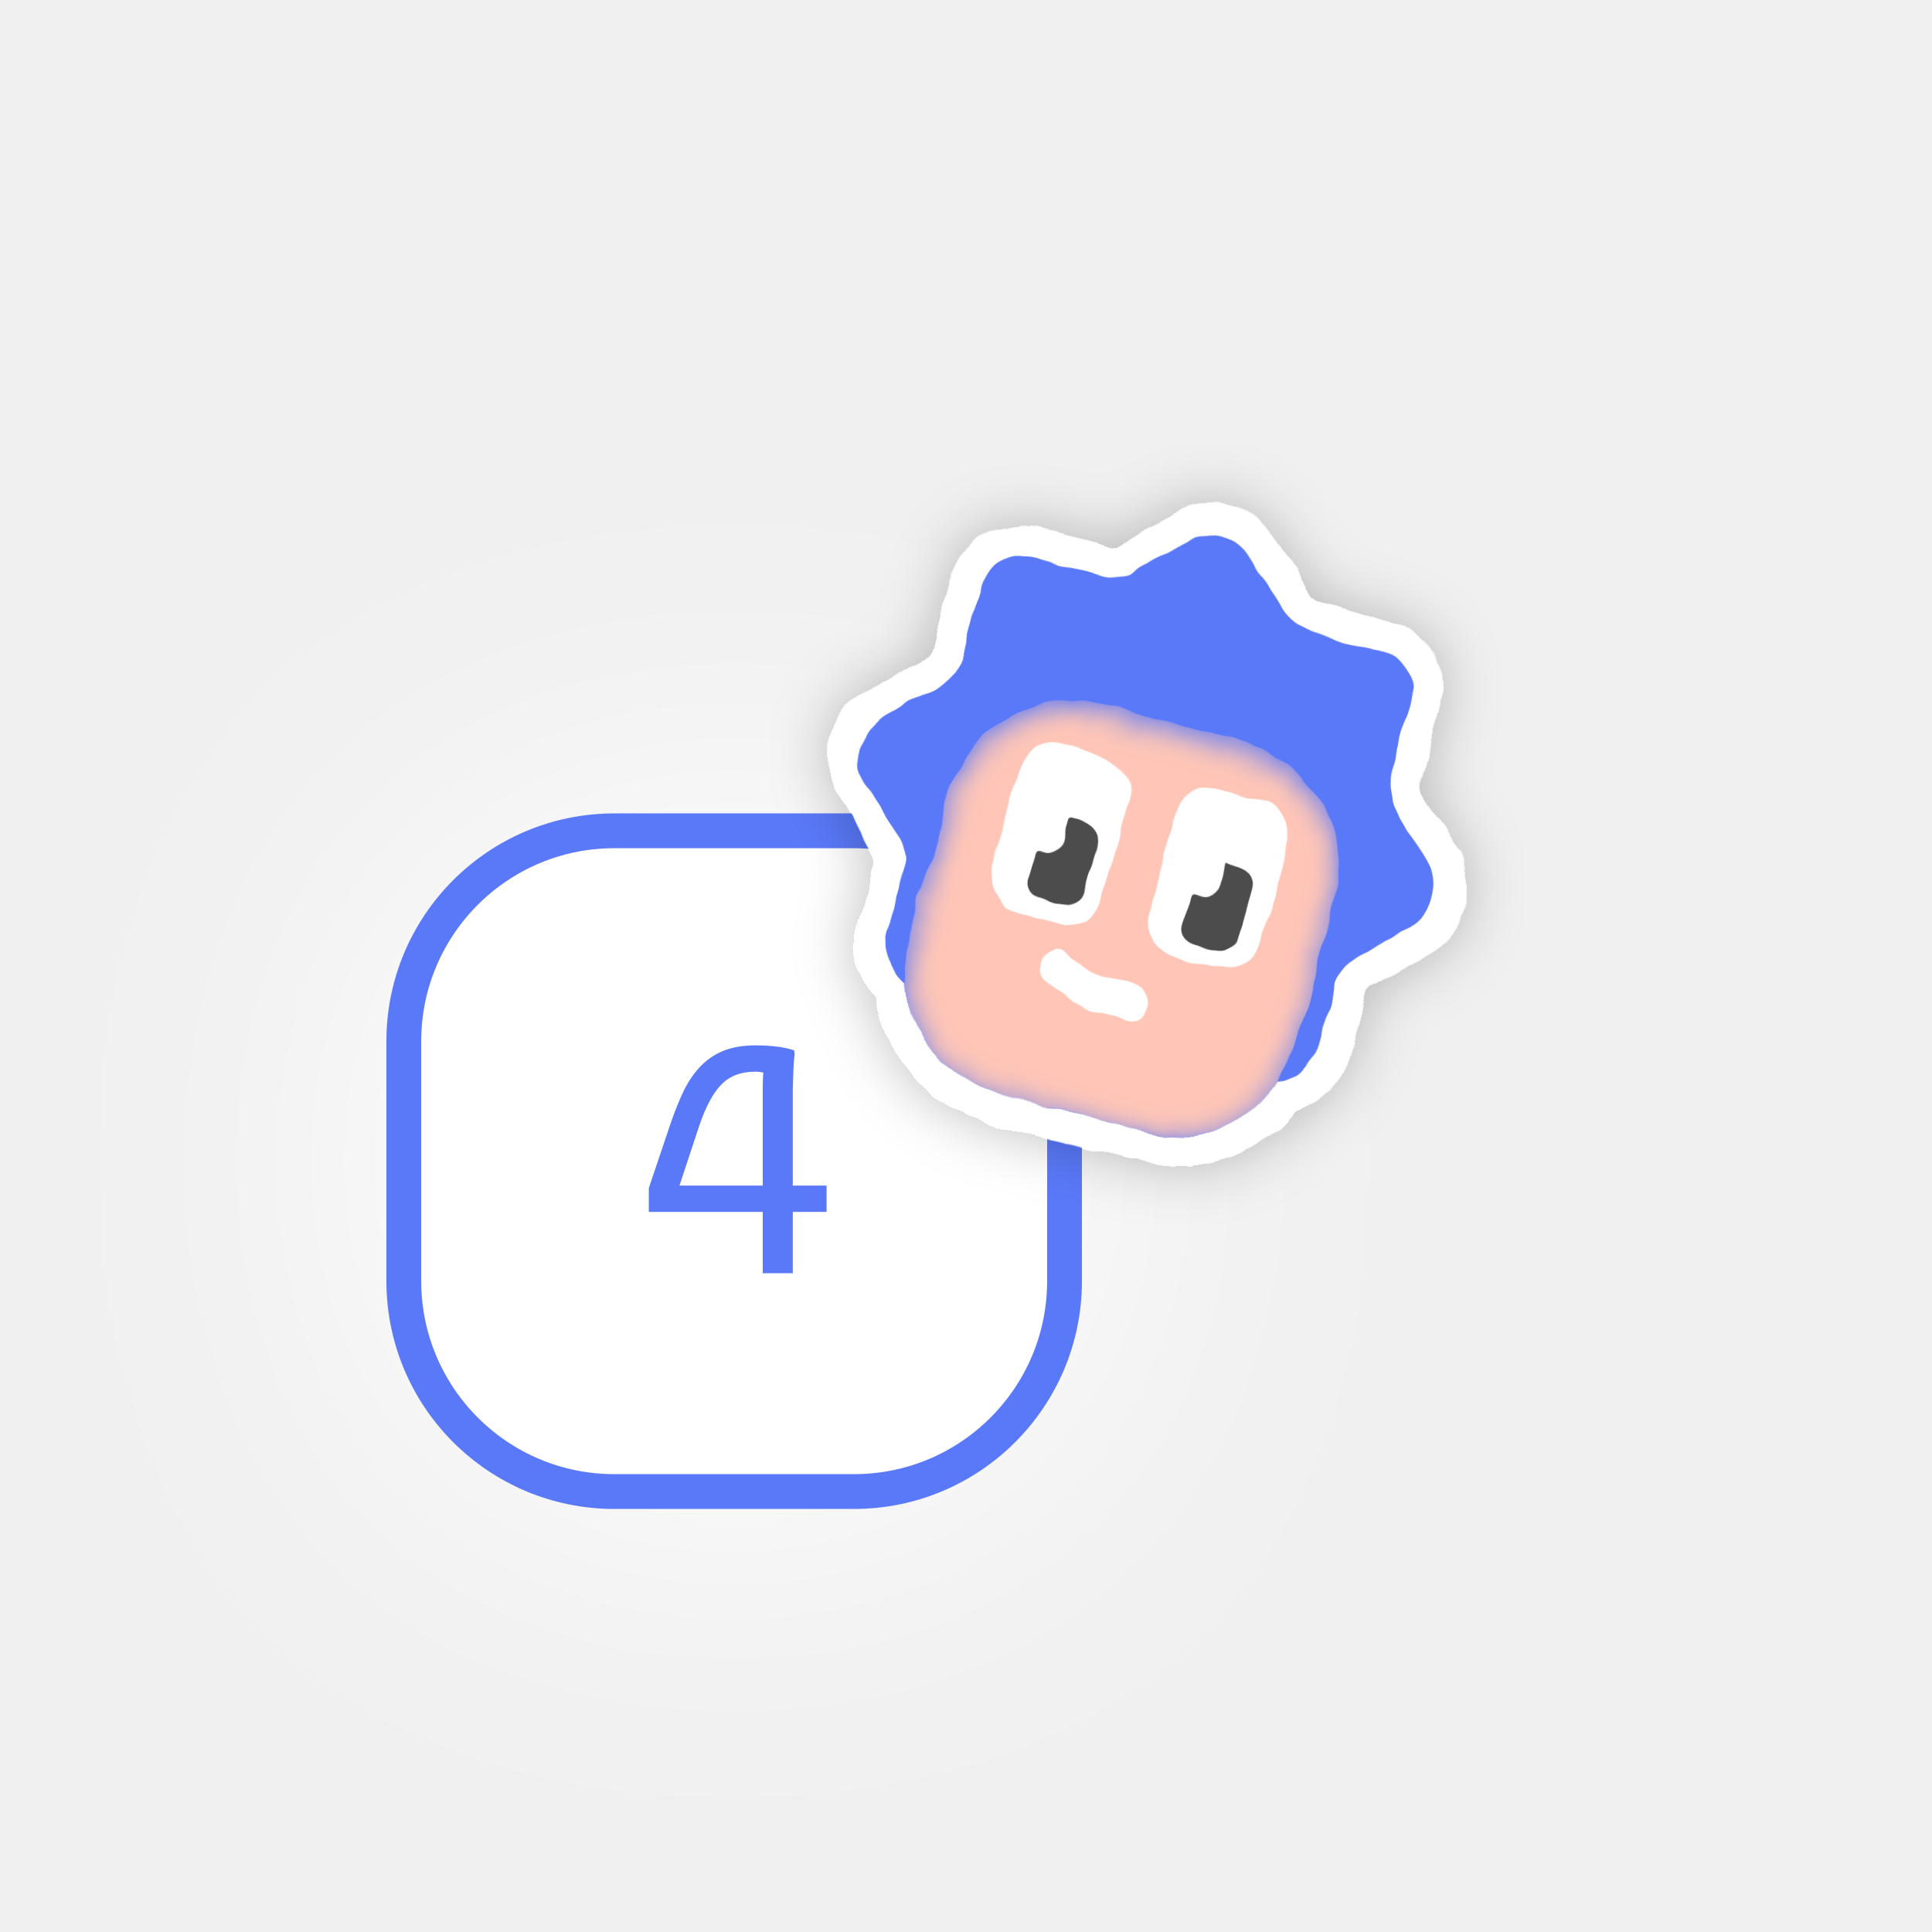
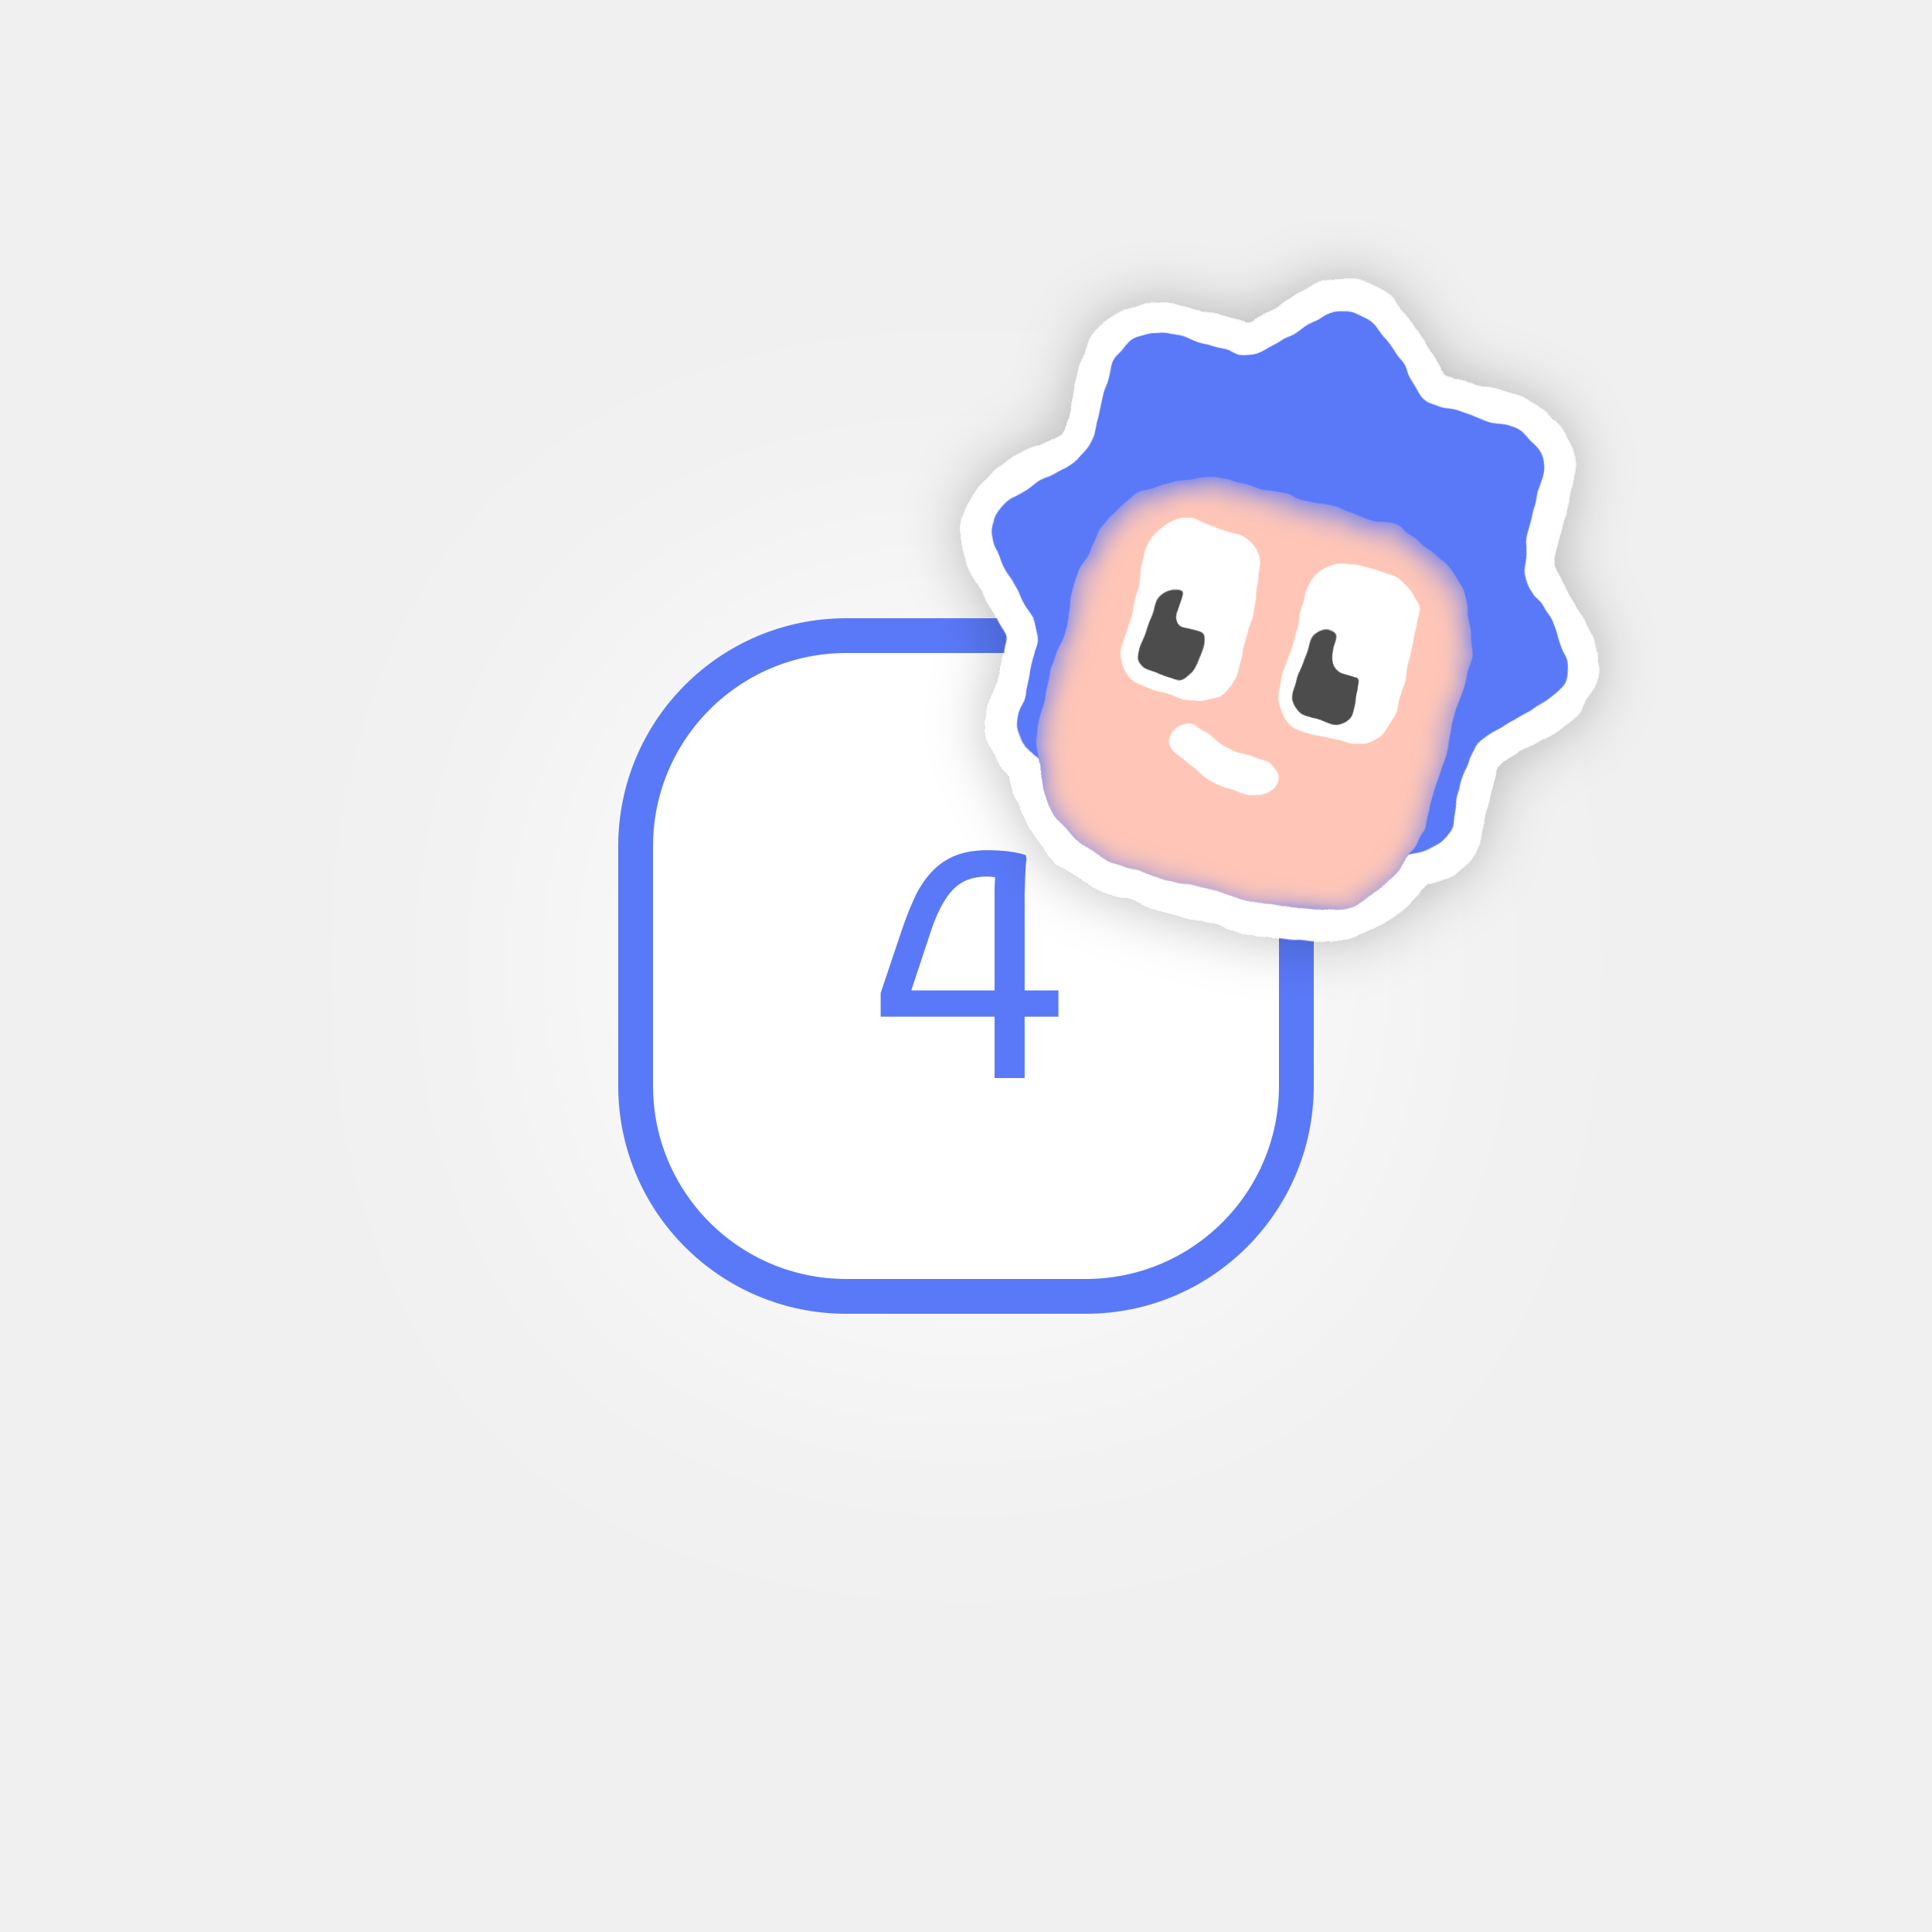
<svg xmlns="http://www.w3.org/2000/svg" width="500" height="500" viewBox="0 0 500 500" fill="none">
-   <g filter="url(#filter0_d_320_4543)">
-     <rect x="109" y="219.512" width="162" height="162" rx="50" fill="white" />
-     <rect x="104.5" y="215.012" width="171" height="171" rx="54.5" stroke="#5A79F9" stroke-width="9" />
-     <path d="M197.4 329.512V281.56C197.4 280.48 197.427 279.427 197.481 278.401C197.535 277.375 197.697 276.43 197.967 275.566L199.182 277.996C198.75 277.834 198.21 277.699 197.562 277.591C196.914 277.429 196.212 277.348 195.456 277.348C191.73 277.348 188.787 278.482 186.627 280.75C184.467 282.964 182.55 286.582 180.876 291.604L174.882 309.748L172.776 306.832H213.924V313.636H167.916V307.48L173.586 290.632C174.666 287.5 175.8 284.692 176.988 282.208C178.23 279.724 179.688 277.618 181.362 275.89C183.036 274.162 185.007 272.839 187.275 271.921C189.597 271.003 192.324 270.544 195.456 270.544C197.508 270.544 199.398 270.652 201.126 270.868C202.854 271.084 204.312 271.408 205.5 271.84L205.662 272.812C205.5 273.892 205.392 275.242 205.338 276.862C205.284 278.482 205.23 280.102 205.176 281.722C205.176 283.342 205.176 284.692 205.176 285.772V329.512H197.4Z" fill="#5A79F9" />
+   <g filter="url(#filter0_d_440_12420)">
+     <rect x="169" y="169" width="162" height="162" rx="50" fill="white" />
+     <rect x="164.5" y="164.5" width="171" height="171" rx="54.5" stroke="#5A79F9" stroke-width="9" />
+     <path d="M257.4 279V231.048C257.4 229.968 257.427 228.915 257.481 227.889C257.535 226.863 257.697 225.918 257.967 225.054L259.182 227.484C258.75 227.322 258.21 227.187 257.562 227.079C256.914 226.917 256.212 226.836 255.456 226.836C251.73 226.836 248.787 227.97 246.627 230.238C244.467 232.452 242.55 236.07 240.876 241.092L234.882 259.236L232.776 256.32H273.924V263.124H227.916V256.968L233.586 240.12C234.666 236.988 235.8 234.18 236.988 231.696C238.23 229.212 239.688 227.106 241.362 225.378C243.036 223.65 245.007 222.327 247.275 221.409C249.597 220.491 252.324 220.032 255.456 220.032C257.508 220.032 259.398 220.14 261.126 220.356C262.854 220.572 264.312 220.896 265.5 221.328L265.662 222.3C265.5 223.38 265.392 224.73 265.338 226.35C265.284 227.97 265.23 229.59 265.176 231.21C265.176 232.83 265.176 234.18 265.176 235.26V279H257.4Z" fill="#5A79F9" />
  </g>
-   <g filter="url(#filter1_d_320_4543)">
-     <g filter="url(#filter2_g_320_4543)">
-       <mask id="path-4-outside-1_320_4543" maskUnits="userSpaceOnUse" x="192.796" y="109.202" width="208.465" height="209.173" fill="black">
-         <rect fill="white" x="192.796" y="109.202" width="208.465" height="209.173" />
-         <path d="M308.023 139.999C313.541 136.813 320.598 138.704 323.784 144.222L331.748 158.018C333.278 160.667 335.798 162.601 338.753 163.393L356.742 168.213C362.897 169.862 366.549 176.188 364.9 182.343L360.08 200.331C359.288 203.287 359.703 206.436 361.232 209.086L369.845 224.004C373.031 229.522 371.141 236.578 365.623 239.764L350.704 248.378C348.055 249.908 346.121 252.427 345.329 255.383L341.056 271.33C339.751 276.2 335.518 279.5 330.758 279.849C329.991 281.081 329.168 282.192 328.253 283.208C323.674 288.293 317.603 291.798 310.91 293.221C303.302 294.838 294.538 292.49 277.011 287.793C259.484 283.097 250.72 280.748 244.939 275.544C239.855 270.966 236.35 264.894 234.928 258.202C234.643 256.863 234.483 255.49 234.436 254.039C230.491 251.355 228.477 246.382 229.781 241.514L233.982 225.838C234.773 222.883 234.359 219.734 232.829 217.084L224.017 201.821C220.832 196.303 222.722 189.247 228.24 186.061L243.503 177.249C246.153 175.72 248.086 173.199 248.878 170.244L253.625 152.527C255.274 146.372 261.601 142.72 267.755 144.369L285.474 149.117C288.429 149.908 291.578 149.494 294.228 147.964L308.023 139.999Z" />
+   <g filter="url(#filter1_d_440_12420)">
+     <g filter="url(#filter2_g_440_12420)">
+       <mask id="path-4-outside-1_440_12420" maskUnits="userSpaceOnUse" x="226.986" y="51.203" width="208.465" height="209.173" fill="black">
+         <rect fill="white" x="226.986" y="51.203" width="208.465" height="209.173" />
+         <path d="M342.214 82C347.732 78.814 354.788 80.705 357.974 86.223L365.939 100.018C367.469 102.668 369.989 104.601 372.944 105.393L390.933 110.213C397.087 111.862 400.74 118.188 399.091 124.343L394.271 142.332C393.479 145.288 393.893 148.437 395.423 151.086L404.036 166.004C407.222 171.523 405.331 178.579 399.813 181.765L384.895 190.378C382.245 191.908 380.312 194.428 379.52 197.384L375.247 213.33C373.942 218.2 369.708 221.5 364.949 221.849C364.182 223.082 363.358 224.192 362.443 225.209C357.865 230.294 351.794 233.798 345.102 235.221C337.493 236.838 328.729 234.49 311.202 229.793C293.675 225.097 284.911 222.749 279.13 217.544C274.045 212.966 270.541 206.895 269.118 200.203C268.834 198.864 268.674 197.489 268.627 196.038C264.682 193.355 262.668 188.382 263.972 183.514L268.172 167.839C268.964 164.884 268.55 161.734 267.02 159.085L258.208 143.822C255.022 138.304 256.913 131.247 262.431 128.061L277.694 119.25C280.343 117.72 282.277 115.2 283.069 112.245L287.816 94.527C289.465 88.373 295.791 84.72 301.946 86.369L319.665 91.117C322.62 91.909 325.769 91.494 328.419 89.964L342.214 82Z" />
      </mask>
-       <path d="M308.023 139.999L304.023 133.07L304.023 133.071L308.023 139.999ZM323.784 144.222L330.712 140.222L330.712 140.222L323.784 144.222ZM331.748 158.018L324.82 162.017L324.82 162.018L331.748 158.018ZM338.753 163.393L336.682 171.12L336.682 171.12L338.753 163.393ZM356.742 168.213L358.813 160.486L356.742 168.213ZM364.9 182.343L372.628 184.414L364.9 182.343ZM360.08 200.331L352.353 198.261L360.08 200.331ZM361.232 209.086L354.304 213.086L354.304 213.086L361.232 209.086ZM369.845 224.004L362.917 228.004L369.845 224.004ZM365.623 239.764L361.623 232.836L361.622 232.836L365.623 239.764ZM350.704 248.378L354.705 255.306L354.705 255.306L350.704 248.378ZM345.329 255.383L337.602 253.312L337.602 253.312L345.329 255.383ZM341.056 271.33L348.784 273.4L348.784 273.4L341.056 271.33ZM330.758 279.849L330.172 271.871L326.115 272.169L323.966 275.623L330.758 279.849ZM328.253 283.208L334.198 288.561L334.198 288.561L328.253 283.208ZM310.91 293.221L312.573 301.046L312.573 301.046L310.91 293.221ZM277.011 287.793L274.941 295.521L277.011 287.793ZM244.939 275.544L239.586 281.489L239.587 281.489L244.939 275.544ZM234.928 258.202L227.102 259.865L227.102 259.865L234.928 258.202ZM234.436 254.039L242.431 253.775L242.297 249.711L238.935 247.424L234.436 254.039ZM229.781 241.514L222.054 239.443L222.054 239.443L229.781 241.514ZM233.982 225.838L241.709 227.909L241.709 227.909L233.982 225.838ZM232.829 217.084L225.901 221.084L225.901 221.084L232.829 217.084ZM224.017 201.821L230.946 197.821L230.946 197.821L224.017 201.821ZM228.24 186.061L232.24 192.99L228.24 186.061ZM243.503 177.249L247.503 184.178L247.503 184.178L243.503 177.249ZM267.755 144.369L269.826 136.642L267.755 144.369ZM285.474 149.117L283.403 156.844L283.404 156.844L285.474 149.117ZM294.228 147.964L298.228 154.893L298.228 154.892L294.228 147.964ZM308.023 139.999L312.023 146.927C313.715 145.95 315.879 146.53 316.855 148.222L323.784 144.222L330.712 140.222C325.317 130.877 313.368 127.675 304.023 133.07L308.023 139.999ZM323.784 144.222L316.855 148.221L324.82 162.017L331.748 158.018L338.676 154.018L330.712 140.222L323.784 144.222ZM331.748 158.018L324.82 162.018C327.411 166.505 331.677 169.779 336.682 171.12L338.753 163.393L340.824 155.665C339.918 155.423 339.145 154.83 338.676 154.017L331.748 158.018ZM338.753 163.393L336.682 171.12L354.672 175.94L356.742 168.213L358.813 160.486L340.823 155.665L338.753 163.393ZM356.742 168.213L354.672 175.94C356.558 176.446 357.678 178.386 357.173 180.272L364.9 182.343L372.628 184.414C375.42 173.991 369.235 163.278 358.813 160.486L356.742 168.213ZM364.9 182.343L357.173 180.272L352.353 198.261L360.08 200.331L367.808 202.402L372.628 184.414L364.9 182.343ZM360.08 200.331L352.353 198.261C351.012 203.265 351.713 208.598 354.304 213.086L361.232 209.086L368.161 205.086C367.692 204.274 367.565 203.309 367.808 202.402L360.08 200.331ZM361.232 209.086L354.304 213.086L362.917 228.004L369.845 224.004L376.774 220.004L368.161 205.086L361.232 209.086ZM369.845 224.004L362.917 228.004C363.894 229.696 363.314 231.859 361.623 232.836L365.623 239.764L369.623 246.692C378.967 241.297 382.169 229.349 376.774 220.004L369.845 224.004ZM365.623 239.764L361.622 232.836L346.704 241.45L350.704 248.378L354.705 255.306L369.623 246.692L365.623 239.764ZM350.704 248.378L346.704 241.45C342.217 244.04 338.943 248.307 337.602 253.312L345.329 255.383L353.057 257.453C353.299 256.548 353.892 255.775 354.705 255.306L350.704 248.378ZM345.329 255.383L337.602 253.312L333.329 269.259L341.056 271.33L348.784 273.4L353.057 257.453L345.329 255.383ZM341.056 271.33L333.329 269.259C332.933 270.736 331.646 271.763 330.172 271.871L330.758 279.849L331.344 287.828C339.389 287.237 346.569 281.663 348.784 273.4L341.056 271.33ZM330.758 279.849L323.966 275.623C323.421 276.498 322.876 277.224 322.307 277.855L328.253 283.208L334.198 288.561C335.46 287.159 336.561 285.665 337.55 284.076L330.758 279.849ZM328.253 283.208L322.308 277.855C318.86 281.684 314.287 284.324 309.247 285.395L310.91 293.221L312.573 301.046C320.919 299.272 328.489 294.901 334.198 288.561L328.253 283.208ZM310.91 293.221L309.247 285.395C306.887 285.897 303.959 285.887 299.114 285.004C294.178 284.104 287.973 282.448 279.082 280.066L277.011 287.793L274.941 295.521C283.577 297.835 290.517 299.701 296.246 300.745C302.067 301.806 307.325 302.161 312.573 301.046L310.91 293.221ZM277.011 287.793L279.082 280.066C270.191 277.684 263.989 276.015 259.263 274.326C254.626 272.668 252.085 271.213 250.292 269.599L244.939 275.544L239.587 281.489C243.574 285.079 248.306 287.401 253.878 289.392C259.361 291.353 266.305 293.207 274.941 295.521L277.011 287.793ZM244.939 275.544L250.293 269.599C246.464 266.151 243.824 261.579 242.753 256.538L234.928 258.202L227.102 259.865C228.876 268.209 233.246 275.78 239.586 281.489L244.939 275.544ZM234.928 258.202L242.753 256.538C242.575 255.702 242.465 254.799 242.431 253.775L234.436 254.039L226.44 254.303C226.502 256.18 226.711 258.025 227.102 259.865L234.928 258.202ZM234.436 254.039L238.935 247.424C237.714 246.594 237.113 245.062 237.509 243.584L229.781 241.514L222.054 239.443C219.841 247.703 223.268 256.117 229.936 260.653L234.436 254.039ZM229.781 241.514L237.509 243.584L241.709 227.909L233.982 225.838L226.254 223.768L222.054 239.443L229.781 241.514ZM233.982 225.838L241.709 227.909C243.05 222.904 242.348 217.572 239.757 213.085L232.829 217.084L225.901 221.084C226.37 221.897 226.497 222.862 226.254 223.768L233.982 225.838ZM232.829 217.084L239.757 213.085L230.946 197.821L224.017 201.821L217.089 205.821L225.901 221.084L232.829 217.084ZM224.017 201.821L230.946 197.821C229.969 196.129 230.549 193.966 232.24 192.99L228.24 186.061L224.24 179.133C214.896 184.528 211.694 196.477 217.089 205.821L224.017 201.821ZM228.24 186.061L232.24 192.99L247.503 184.178L243.503 177.249L239.503 170.321L224.24 179.133L228.24 186.061ZM243.503 177.249L247.503 184.178C251.991 181.587 255.265 177.319 256.606 172.314L248.878 170.244L241.151 168.173C240.908 169.08 240.315 169.853 239.503 170.321L243.503 177.249ZM248.878 170.244L256.606 172.314L261.353 154.598L253.625 152.527L245.898 150.456L241.151 168.173L248.878 170.244ZM253.625 152.527L261.353 154.598C261.858 152.711 263.798 151.591 265.685 152.096L267.755 144.369L269.826 136.642C259.404 133.849 248.691 140.034 245.898 150.456L253.625 152.527ZM267.755 144.369L265.685 152.096L283.403 156.844L285.474 149.117L287.545 141.389L269.826 136.642L267.755 144.369ZM285.474 149.117L283.404 156.844C288.408 158.185 293.741 157.483 298.228 154.893L294.228 147.964L290.228 141.036C289.416 141.505 288.45 141.632 287.544 141.389L285.474 149.117ZM294.228 147.964L298.228 154.892L312.024 146.927L308.023 139.999L304.023 133.071L290.228 141.036L294.228 147.964Z" fill="white" mask="url(#path-4-outside-1_320_4543)" />
+       <path d="M342.214 82L338.214 75.072L342.214 82ZM365.939 100.018L359.011 104.018L359.011 104.018L365.939 100.018ZM394.271 142.332L386.543 140.262L386.543 140.262L394.271 142.332ZM395.423 151.086L388.495 155.086L388.495 155.086L395.423 151.086ZM399.813 181.765L403.813 188.693L399.813 181.765ZM384.895 190.378L380.895 183.45L380.895 183.45L384.895 190.378ZM364.949 221.849L364.363 213.871L360.306 214.169L358.157 217.623L364.949 221.849ZM362.443 225.209L368.388 230.562L368.388 230.562L362.443 225.209ZM345.102 235.221L346.765 243.046L346.765 243.046L345.102 235.221ZM311.202 229.793L309.131 237.521L311.202 229.793ZM279.13 217.544L273.777 223.489L273.777 223.489L279.13 217.544ZM269.118 200.203L261.293 201.866L261.293 201.866L269.118 200.203ZM268.627 196.038L276.622 195.774L276.488 191.711L273.127 189.424L268.627 196.038ZM263.972 183.514L256.245 181.443L263.972 183.514ZM268.172 167.839L275.899 169.91L268.172 167.839ZM267.02 159.085L273.948 155.085L273.948 155.085L267.02 159.085ZM258.208 143.822L251.28 147.822L258.208 143.822ZM262.431 128.061L258.431 121.133L262.431 128.061ZM277.694 119.25L281.694 126.178L281.694 126.178L277.694 119.25ZM283.069 112.245L290.796 114.316L290.796 114.315L283.069 112.245ZM287.816 94.527L280.089 92.457L287.816 94.527ZM319.665 91.117L317.594 98.844L317.594 98.844L319.665 91.117ZM328.419 89.964L332.418 96.893L332.419 96.892L328.419 89.964ZM342.214 82L346.214 88.928C347.905 87.951 350.069 88.531 351.046 90.223L357.974 86.223L364.902 82.223C359.507 72.878 347.558 69.677 338.214 75.072L342.214 82ZM357.974 86.223L351.046 90.223L359.011 104.018L365.939 100.018L372.867 96.018L364.902 82.223L357.974 86.223ZM365.939 100.018L359.011 104.018C361.602 108.505 365.869 111.78 370.874 113.12L372.944 105.393L375.015 97.666C374.108 97.423 373.336 96.83 372.867 96.018L365.939 100.018ZM372.944 105.393L370.874 113.12L388.862 117.94L390.933 110.213L393.003 102.486L375.015 97.666L372.944 105.393ZM390.933 110.213L388.862 117.94C390.749 118.446 391.869 120.386 391.363 122.273L399.091 124.343L406.818 126.414C409.611 115.991 403.426 105.278 393.003 102.486L390.933 110.213ZM399.091 124.343L391.363 122.273L386.543 140.262L394.271 142.332L401.998 144.403L406.818 126.414L399.091 124.343ZM394.271 142.332L386.543 140.262C385.202 145.267 385.904 150.599 388.495 155.086L395.423 151.086L402.351 147.087C401.882 146.274 401.755 145.309 401.998 144.403L394.271 142.332ZM395.423 151.086L388.495 155.086L397.108 170.004L404.036 166.004L410.964 162.004L402.351 147.086L395.423 151.086ZM404.036 166.004L397.108 170.004C398.085 171.696 397.505 173.86 395.813 174.837L399.813 181.765L403.813 188.693C413.158 183.298 416.359 171.349 410.964 162.004L404.036 166.004ZM399.813 181.765L395.813 174.837L380.895 183.45L384.895 190.378L388.895 197.306L403.813 188.693L399.813 181.765ZM384.895 190.378L380.895 183.45C376.407 186.041 373.133 190.309 371.792 195.313L379.52 197.384L387.247 199.454C387.49 198.548 388.083 197.775 388.895 197.306L384.895 190.378ZM379.52 197.384L371.792 195.313L367.519 211.259L375.247 213.33L382.974 215.4L387.247 199.454L379.52 197.384ZM375.247 213.33L367.519 211.259C367.124 212.736 365.837 213.763 364.363 213.871L364.949 221.849L365.535 229.828C373.58 229.237 380.76 223.663 382.974 215.4L375.247 213.33ZM364.949 221.849L358.157 217.623C357.611 218.499 357.065 219.226 356.498 219.856L362.443 225.209L368.388 230.562C369.651 229.159 370.753 227.664 371.741 226.076L364.949 221.849ZM362.443 225.209L356.498 219.856C353.05 223.685 348.479 226.324 343.438 227.396L345.102 235.221L346.765 243.046C355.11 241.272 362.68 236.902 368.388 230.562L362.443 225.209ZM345.102 235.221L343.438 227.396C341.079 227.897 338.151 227.887 333.306 227.004C328.369 226.105 322.164 224.448 313.273 222.066L311.202 229.793L309.131 237.521C317.768 239.835 324.708 241.701 330.437 242.745C336.258 243.806 341.516 244.162 346.765 243.046L345.102 235.221ZM311.202 229.793L313.273 222.066C304.381 219.684 298.179 218.015 293.454 216.326C288.817 214.669 286.276 213.213 284.483 211.599L279.13 217.544L273.777 223.489C277.765 227.08 282.496 229.401 288.068 231.392C293.552 233.353 300.495 235.207 309.131 237.521L311.202 229.793ZM279.13 217.544L284.483 211.599C280.654 208.151 278.015 203.579 276.943 198.539L269.118 200.203L261.293 201.866C263.067 210.211 267.437 217.78 273.777 223.489L279.13 217.544ZM269.118 200.203L276.943 198.539C276.766 197.705 276.656 196.802 276.622 195.774L268.627 196.038L260.631 196.302C260.693 198.177 260.901 200.023 261.293 201.866L269.118 200.203ZM268.627 196.038L273.127 189.424C271.905 188.592 271.304 187.061 271.699 185.584L263.972 183.514L256.245 181.443C254.031 189.704 257.46 198.117 264.126 202.652L268.627 196.038ZM263.972 183.514L271.699 185.584L275.899 169.91L268.172 167.839L260.445 165.769L256.245 181.443L263.972 183.514ZM268.172 167.839L275.899 169.91C277.24 164.905 276.539 159.572 273.948 155.085L267.02 159.085L260.092 163.084C260.56 163.896 260.688 164.862 260.445 165.769L268.172 167.839ZM267.02 159.085L273.948 155.085L265.136 139.822L258.208 143.822L251.28 147.822L260.092 163.085L267.02 159.085ZM258.208 143.822L265.136 139.822C264.159 138.13 264.739 135.966 266.431 134.99L262.431 128.061L258.431 121.133C249.086 126.528 245.885 138.478 251.28 147.822L258.208 143.822ZM262.431 128.061L266.431 134.99L281.694 126.178L277.694 119.25L273.694 112.321L258.431 121.133L262.431 128.061ZM277.694 119.25L281.694 126.178C286.181 123.587 289.455 119.32 290.796 114.316L283.069 112.245L275.341 110.174C275.098 111.08 274.506 111.852 273.693 112.321L277.694 119.25ZM283.069 112.245L290.796 114.315L295.543 96.598L287.816 94.527L280.089 92.457L275.341 110.174L283.069 112.245ZM287.816 94.527L295.543 96.598C296.049 94.711 297.989 93.591 299.875 94.097L301.946 86.369L304.017 78.642C293.594 75.849 282.881 82.034 280.089 92.457L287.816 94.527ZM301.946 86.369L299.875 94.097L317.594 98.844L319.665 91.117L321.735 83.389L304.017 78.642L301.946 86.369ZM319.665 91.117L317.594 98.844C322.599 100.185 327.931 99.483 332.418 96.893L328.419 89.964L324.419 83.036C323.606 83.505 322.641 83.632 321.735 83.389L319.665 91.117ZM328.419 89.964L332.419 96.892L346.214 88.928L342.214 82L338.214 75.072L324.419 83.036L328.419 89.964Z" fill="white" mask="url(#path-4-outside-1_440_12420)" />
    </g>
-     <g filter="url(#filter3_g_320_4543)">
-       <path d="M331.748 158.017C333.278 160.667 335.798 162.6 338.754 163.392L356.743 168.212C362.897 169.862 366.55 176.188 364.901 182.342L360.081 200.331C359.289 203.287 359.703 206.436 361.233 209.086L369.846 224.004C373.032 229.522 371.141 236.578 365.623 239.764L350.705 248.377C348.055 249.907 346.122 252.427 345.33 255.383L341.057 271.329C339.408 277.484 333.081 281.136 326.927 279.487L237.94 255.643C231.785 253.994 228.133 247.668 229.782 241.513L233.982 225.838C234.774 222.883 234.359 219.734 232.829 217.084L224.017 201.821C220.832 196.303 222.722 189.247 228.24 186.061L243.503 177.249C246.153 175.719 248.087 173.199 248.878 170.244L253.626 152.526C255.275 146.372 261.601 142.719 267.756 144.368L285.474 149.116C288.43 149.908 291.579 149.493 294.229 147.964L308.024 139.999C313.542 136.813 320.598 138.704 323.784 144.222L331.748 158.017Z" fill="#5A79F9" />
+     <g filter="url(#filter3_g_440_12420)">
+       <path d="M365.938 100.018C367.468 102.668 369.988 104.601 372.943 105.393L390.933 110.213C397.088 111.863 400.74 118.189 399.091 124.343L394.271 142.332C393.479 145.288 393.894 148.437 395.423 151.087L404.037 166.005C407.222 171.523 405.332 178.579 399.814 181.765L384.895 190.378C382.246 191.908 380.312 194.428 379.52 197.384L375.247 213.33C373.598 219.485 367.272 223.137 361.117 221.488L272.13 197.644C265.976 195.995 262.323 189.669 263.972 183.514L268.172 167.839C268.964 164.884 268.55 161.735 267.02 159.085L258.208 143.822C255.022 138.304 256.913 131.248 262.431 128.062L277.694 119.25C280.343 117.72 282.277 115.2 283.069 112.245L287.816 94.527C289.465 88.373 295.792 84.72 301.946 86.37L319.664 91.117C322.619 91.909 325.768 91.494 328.418 89.964L342.213 82C347.731 78.814 354.787 80.704 357.973 86.222L365.938 100.018Z" fill="#5A79F9" />
    </g>
-     <g filter="url(#filter4_ig_320_4543)">
-       <rect x="253.777" y="174.23" width="103.68" height="103.68" rx="32.4" transform="rotate(15 253.777 174.23)" fill="#FFC6B7" />
+     <g filter="url(#filter4_ig_440_12420)">
+       <rect x="287.966" y="116.231" width="103.68" height="103.68" rx="32.4" transform="rotate(15 287.966 116.231)" fill="#FFC6B7" />
    </g>
-     <g filter="url(#filter5_g_320_4543)">
-       <path d="M261.583 204.835C262.941 199.763 263.621 197.227 265.127 195.555C266.452 194.083 268.208 193.069 270.145 192.658C272.346 192.19 274.882 192.869 279.954 194.228C285.025 195.587 287.561 196.266 289.234 197.772C290.705 199.097 291.719 200.854 292.131 202.79C292.599 204.992 291.919 207.528 290.56 212.599L286.678 227.088C285.319 232.16 284.64 234.695 283.134 236.368C281.809 237.839 280.052 238.853 278.116 239.265C275.914 239.733 273.378 239.054 268.307 237.695C263.235 236.336 260.699 235.656 259.027 234.15C257.556 232.825 256.541 231.069 256.13 229.132C255.662 226.931 256.341 224.395 257.7 219.323L261.583 204.835Z" fill="white" />
-       <path d="M302.876 215.899C304.234 210.827 304.914 208.292 306.42 206.619C307.745 205.148 309.501 204.134 311.438 203.722C313.639 203.254 316.175 203.934 321.247 205.292V205.292C326.318 206.651 328.854 207.331 330.527 208.837C331.998 210.162 333.012 211.918 333.424 213.855C333.892 216.056 333.212 218.592 331.853 223.664L327.971 238.153C326.612 243.224 325.933 245.76 324.427 247.433C323.102 248.904 321.345 249.918 319.409 250.33C317.207 250.797 314.671 250.118 309.6 248.759V248.759C304.528 247.4 301.992 246.721 300.32 245.215C298.849 243.89 297.834 242.133 297.423 240.197C296.955 237.995 297.634 235.46 298.993 230.388L302.876 215.899Z" fill="white" />
-       <path d="M277.924 211.933C280.46 212.613 281.729 212.953 282.565 213.706C283.3 214.368 283.807 215.246 284.013 216.215C284.247 217.315 283.907 218.583 283.227 221.119L281.286 228.363C280.607 230.899 280.267 232.167 279.514 233.003C278.852 233.739 277.974 234.246 277.006 234.452C275.905 234.686 274.636 234.346 272.101 233.667C269.565 232.987 268.297 232.648 267.461 231.895C266.725 231.232 266.219 230.354 266.013 229.386C265.779 228.285 266.118 227.017 266.797 224.481L267.479 221.936C267.703 221.102 267.815 220.684 268.135 220.489C268.455 220.294 268.897 220.39 269.779 220.581C270.779 220.798 271.49 220.862 272.142 220.724C273.111 220.518 273.988 220.01 274.651 219.275C275.404 218.438 275.744 217.171 276.424 214.635L277.005 212.466C277.112 212.066 277.524 211.826 277.924 211.933V211.933Z" fill="#4C4C4C" />
-       <path d="M318.037 223.068C320.573 223.748 321.842 224.087 322.678 224.84C323.414 225.503 323.92 226.381 324.126 227.349C324.36 228.45 324.02 229.718 323.341 232.254L321.4 239.498C320.72 242.034 320.381 243.302 319.628 244.138C318.965 244.874 318.087 245.381 317.119 245.587C316.018 245.821 314.75 245.481 312.214 244.801C309.678 244.122 308.41 243.782 307.574 243.029C306.839 242.367 306.332 241.489 306.126 240.52C305.892 239.42 306.231 238.152 306.911 235.616L307.591 233.076C307.817 232.235 307.929 231.814 308.255 231.619C308.581 231.424 309.018 231.527 309.892 231.732C311.087 232.013 311.89 232.111 312.619 231.956C313.587 231.75 314.466 231.243 315.128 230.507C315.881 229.671 316.221 228.403 316.9 225.867L317.579 223.334C317.633 223.134 317.838 223.015 318.037 223.068V223.068Z" fill="#4C4C4C" />
+     <g filter="url(#filter5_g_440_12420)">
+       <path d="M295.772 146.835C297.131 141.763 297.81 139.227 299.316 137.555C300.641 136.083 302.398 135.069 304.334 134.658C306.536 134.19 309.072 134.869 314.143 136.228C319.215 137.587 321.751 138.266 323.423 139.772C324.894 141.097 325.909 142.854 326.32 144.79C326.788 146.992 326.109 149.528 324.75 154.599L320.868 169.088C319.509 174.16 318.829 176.695 317.323 178.368C315.998 179.839 314.242 180.853 312.305 181.265C310.104 181.733 307.568 181.054 302.496 179.695C297.425 178.336 294.889 177.656 293.216 176.15C291.745 174.825 290.731 173.069 290.319 171.132C289.851 168.931 290.531 166.395 291.89 161.323L295.772 146.835Z" fill="white" />
+       <path d="M337.065 157.9C338.424 152.828 339.103 150.293 340.609 148.62C341.934 147.149 343.691 146.135 345.627 145.723C347.829 145.255 350.365 145.934 355.436 147.293V147.293C360.508 148.652 363.044 149.332 364.716 150.838C366.187 152.163 367.202 153.919 367.613 155.856C368.081 158.057 367.402 160.593 366.043 165.665L362.16 180.153C360.802 185.225 360.122 187.761 358.616 189.433C357.291 190.905 355.535 191.919 353.598 192.331C351.397 192.798 348.861 192.119 343.789 190.76V190.76C338.718 189.401 336.182 188.722 334.509 187.216C333.038 185.891 332.024 184.134 331.612 182.198C331.144 179.996 331.824 177.46 333.183 172.389L337.065 157.9Z" fill="white" />
+       <path d="M305.122 154.751C304.443 157.286 304.103 158.554 304.337 159.655C304.543 160.623 305.05 161.502 305.785 162.164C306.622 162.917 307.89 163.257 310.425 163.936V163.936C310.886 164.06 311.116 164.122 311.272 164.248C311.452 164.394 311.57 164.598 311.607 164.828C311.638 165.025 311.577 165.253 311.455 165.71L310.475 169.364C309.796 171.9 309.456 173.168 308.703 174.005C308.041 174.74 307.162 175.247 306.194 175.453C305.093 175.687 303.826 175.347 301.29 174.667C298.754 173.988 297.486 173.648 296.65 172.895C295.914 172.233 295.407 171.355 295.201 170.387C294.967 169.286 295.307 168.017 295.987 165.482L297.928 158.237C298.607 155.702 298.947 154.434 299.7 153.597C300.362 152.862 301.241 152.355 302.209 152.149C302.695 152.046 303.213 152.055 303.859 152.156C304.7 152.288 305.121 152.354 305.349 152.704C305.577 153.054 305.457 153.501 305.218 154.395L305.122 154.751Z" fill="#4C4C4C" />
+       <path d="M345.601 165.986C344.921 168.522 344.581 169.79 344.815 170.89C345.021 171.858 345.529 172.736 346.264 173.399C347.101 174.152 348.368 174.492 350.904 175.172V175.172C351.025 175.204 351.086 175.22 351.134 175.239C351.544 175.399 351.787 175.819 351.72 176.254C351.712 176.305 351.697 176.364 351.665 176.482L350.589 180.496C349.91 183.032 349.57 184.3 348.817 185.136C348.155 185.872 347.276 186.379 346.308 186.585C345.207 186.819 343.939 186.479 341.404 185.8C338.868 185.12 337.6 184.78 336.764 184.028C336.028 183.365 335.521 182.486 335.315 181.518C335.081 180.417 335.421 179.15 336.1 176.614L338.042 169.37C338.721 166.834 339.061 165.566 339.814 164.73C340.476 163.994 341.355 163.487 342.323 163.281C342.901 163.158 343.525 163.195 344.356 163.356C345.2 163.519 345.622 163.601 345.838 163.947C346.054 164.292 345.936 164.733 345.701 165.613L345.601 165.986Z" fill="#4C4C4C" />
    </g>
-     <g filter="url(#filter6_g_320_4543)">
-       <path d="M269.307 248.3C270.484 245.776 273.676 244.96 275.919 246.609L282.172 251.204C283.319 252.046 284.62 252.653 286.002 252.99L293.542 254.827C296.247 255.486 297.673 258.455 296.497 260.979V260.979C295.608 262.885 293.497 263.899 291.453 263.401L283.02 261.347C281.096 260.878 279.284 260.033 277.688 258.86L270.694 253.721C268.999 252.475 268.418 250.206 269.307 248.3V248.3Z" fill="white" />
+     <g filter="url(#filter6_g_440_12420)">
+       <path d="M303.496 190.301C304.673 187.777 307.864 186.961 310.108 188.61L316.361 193.205C317.507 194.047 318.809 194.654 320.191 194.991L327.73 196.828C330.436 197.487 331.862 200.456 330.685 202.98V202.98C329.796 204.886 327.685 205.9 325.641 205.402L317.208 203.348C315.284 202.879 313.472 202.034 311.876 200.861L304.882 195.722C303.187 194.476 302.607 192.207 303.496 190.301V190.301Z" fill="white" />
    </g>
  </g>
  <defs>
-     <filter id="filter0_d_320_4543" x="10" y="120.512" width="360" height="360" filterUnits="userSpaceOnUse" color-interpolation-filters="sRGB">
+     <filter id="filter0_d_440_12420" x="70" y="70" width="360" height="360" filterUnits="userSpaceOnUse" color-interpolation-filters="sRGB">
      <feFlood flood-opacity="0" result="BackgroundImageFix" />
      <feColorMatrix in="SourceAlpha" type="matrix" values="0 0 0 0 0 0 0 0 0 0 0 0 0 0 0 0 0 0 127 0" result="hardAlpha" />
      <feOffset />
      <feGaussianBlur stdDeviation="45" />
      <feComposite in2="hardAlpha" operator="out" />
      <feColorMatrix type="matrix" values="0 0 0 0 1 0 0 0 0 1 0 0 0 0 1 0 0 0 1 0" />
-       <feBlend mode="normal" in2="BackgroundImageFix" result="effect1_dropShadow_320_4543" />
-       <feBlend mode="normal" in="SourceGraphic" in2="effect1_dropShadow_320_4543" result="shape" />
+       <feBlend mode="normal" in2="BackgroundImageFix" result="effect1_dropShadow_440_12420" />
+       <feBlend mode="normal" in="SourceGraphic" in2="effect1_dropShadow_440_12420" result="shape" />
    </filter>
-     <filter id="filter1_d_320_4543" x="199.469" y="115.45" width="194.926" height="201.279" filterUnits="userSpaceOnUse" color-interpolation-filters="sRGB">
+     <filter id="filter1_d_440_12420" x="233.659" y="57.451" width="194.926" height="201.279" filterUnits="userSpaceOnUse" color-interpolation-filters="sRGB">
      <feFlood flood-opacity="0" result="BackgroundImageFix" />
      <feColorMatrix in="SourceAlpha" type="matrix" values="0 0 0 0 0 0 0 0 0 0 0 0 0 0 0 0 0 0 127 0" result="hardAlpha" />
      <feOffset />
      <feGaussianBlur stdDeviation="7.5" />
      <feComposite in2="hardAlpha" operator="out" />
      <feColorMatrix type="matrix" values="0 0 0 0 0 0 0 0 0 0 0 0 0 0 0 0 0 0 0.25 0" />
-       <feBlend mode="normal" in2="BackgroundImageFix" result="effect1_dropShadow_320_4543" />
-       <feBlend mode="normal" in="SourceGraphic" in2="effect1_dropShadow_320_4543" result="shape" />
+       <feBlend mode="normal" in2="BackgroundImageFix" result="effect1_dropShadow_440_12420" />
+       <feBlend mode="normal" in="SourceGraphic" in2="effect1_dropShadow_440_12420" result="shape" />
    </filter>
-     <filter id="filter2_g_320_4543" x="212.969" y="128.95" width="167.926" height="174.279" filterUnits="userSpaceOnUse" color-interpolation-filters="sRGB">
+     <filter id="filter2_g_440_12420" x="247.159" y="70.951" width="167.926" height="174.279" filterUnits="userSpaceOnUse" color-interpolation-filters="sRGB">
      <feFlood flood-opacity="0" result="BackgroundImageFix" />
      <feBlend mode="normal" in="SourceGraphic" in2="BackgroundImageFix" result="shape" />
      <feTurbulence type="fractalNoise" baseFrequency="0.067 0.067" numOctaves="3" seed="5149" />
      <feDisplacementMap in="shape" scale="3" xChannelSelector="R" yChannelSelector="G" result="displacedImage" width="100%" height="100%" />
-       <feMerge result="effect1_texture_320_4543">
+       <feMerge result="effect1_texture_440_12420">
        <feMergeNode in="displacedImage" />
      </feMerge>
    </filter>
-     <filter id="filter3_g_320_4543" x="220.969" y="136.951" width="151.926" height="144.433" filterUnits="userSpaceOnUse" color-interpolation-filters="sRGB">
+     <filter id="filter3_g_440_12420" x="255.16" y="78.952" width="151.924" height="144.433" filterUnits="userSpaceOnUse" color-interpolation-filters="sRGB">
      <feFlood flood-opacity="0" result="BackgroundImageFix" />
      <feBlend mode="normal" in="SourceGraphic" in2="BackgroundImageFix" result="shape" />
      <feTurbulence type="fractalNoise" baseFrequency="0.067 0.067" numOctaves="3" seed="5149" />
      <feDisplacementMap in="shape" scale="3" xChannelSelector="R" yChannelSelector="G" result="displacedImage" width="100%" height="100%" />
-       <feMerge result="effect1_texture_320_4543">
+       <feMerge result="effect1_texture_440_12420">
        <feMergeNode in="displacedImage" />
      </feMerge>
    </filter>
-     <filter id="filter4_ig_320_4543" x="232.922" y="180.211" width="115.023" height="115.021" filterUnits="userSpaceOnUse" color-interpolation-filters="sRGB">
+     <filter id="filter4_ig_440_12420" x="267.112" y="122.212" width="115.021" height="115.021" filterUnits="userSpaceOnUse" color-interpolation-filters="sRGB">
      <feFlood flood-opacity="0" result="BackgroundImageFix" />
      <feBlend mode="normal" in="SourceGraphic" in2="BackgroundImageFix" result="shape" />
      <feColorMatrix in="SourceAlpha" type="matrix" values="0 0 0 0 0 0 0 0 0 0 0 0 0 0 0 0 0 0 127 0" result="hardAlpha" />
      <feOffset dy="1.5" />
      <feGaussianBlur stdDeviation="3.75" />
      <feComposite in2="hardAlpha" operator="arithmetic" k2="-1" k3="1" />
      <feColorMatrix type="matrix" values="0 0 0 0 0.353 0 0 0 0 0.475 0 0 0 0 0.976 0 0 0 1 0" />
-       <feBlend mode="normal" in2="shape" result="effect1_innerShadow_320_4543" />
+       <feBlend mode="normal" in2="shape" result="effect1_innerShadow_440_12420" />
      <feTurbulence type="fractalNoise" baseFrequency="0.067 0.067" numOctaves="3" seed="5149" />
-       <feDisplacementMap in="effect1_innerShadow_320_4543" scale="3" xChannelSelector="R" yChannelSelector="G" result="displacedImage" width="100%" height="100%" />
-       <feMerge result="effect2_texture_320_4543">
+       <feDisplacementMap in="effect1_innerShadow_440_12420" scale="3" xChannelSelector="R" yChannelSelector="G" result="displacedImage" width="100%" height="100%" />
+       <feMerge result="effect2_texture_440_12420">
        <feMergeNode in="displacedImage" />
      </feMerge>
    </filter>
-     <filter id="filter5_g_320_4543" x="254.484" y="191.01" width="80.586" height="60.967" filterUnits="userSpaceOnUse" color-interpolation-filters="sRGB">
+     <filter id="filter5_g_440_12420" x="288.672" y="133.01" width="80.589" height="60.968" filterUnits="userSpaceOnUse" color-interpolation-filters="sRGB">
      <feFlood flood-opacity="0" result="BackgroundImageFix" />
      <feBlend mode="normal" in="SourceGraphic" in2="BackgroundImageFix" result="shape" />
      <feTurbulence type="fractalNoise" baseFrequency="0.067 0.067" numOctaves="3" seed="5149" />
      <feDisplacementMap in="shape" scale="3" xChannelSelector="R" yChannelSelector="G" result="displacedImage" width="100%" height="100%" />
-       <feMerge result="effect1_texture_320_4543">
+       <feMerge result="effect1_texture_440_12420">
        <feMergeNode in="displacedImage" />
      </feMerge>
    </filter>
-     <filter id="filter6_g_320_4543" x="267.395" y="244.251" width="31.02" height="20.776" filterUnits="userSpaceOnUse" color-interpolation-filters="sRGB">
+     <filter id="filter6_g_440_12420" x="301.582" y="186.252" width="31.019" height="20.776" filterUnits="userSpaceOnUse" color-interpolation-filters="sRGB">
      <feFlood flood-opacity="0" result="BackgroundImageFix" />
      <feBlend mode="normal" in="SourceGraphic" in2="BackgroundImageFix" result="shape" />
      <feTurbulence type="fractalNoise" baseFrequency="0.067 0.067" numOctaves="3" seed="5149" />
      <feDisplacementMap in="shape" scale="3" xChannelSelector="R" yChannelSelector="G" result="displacedImage" width="100%" height="100%" />
-       <feMerge result="effect1_texture_320_4543">
+       <feMerge result="effect1_texture_440_12420">
        <feMergeNode in="displacedImage" />
      </feMerge>
    </filter>
  </defs>
</svg>
